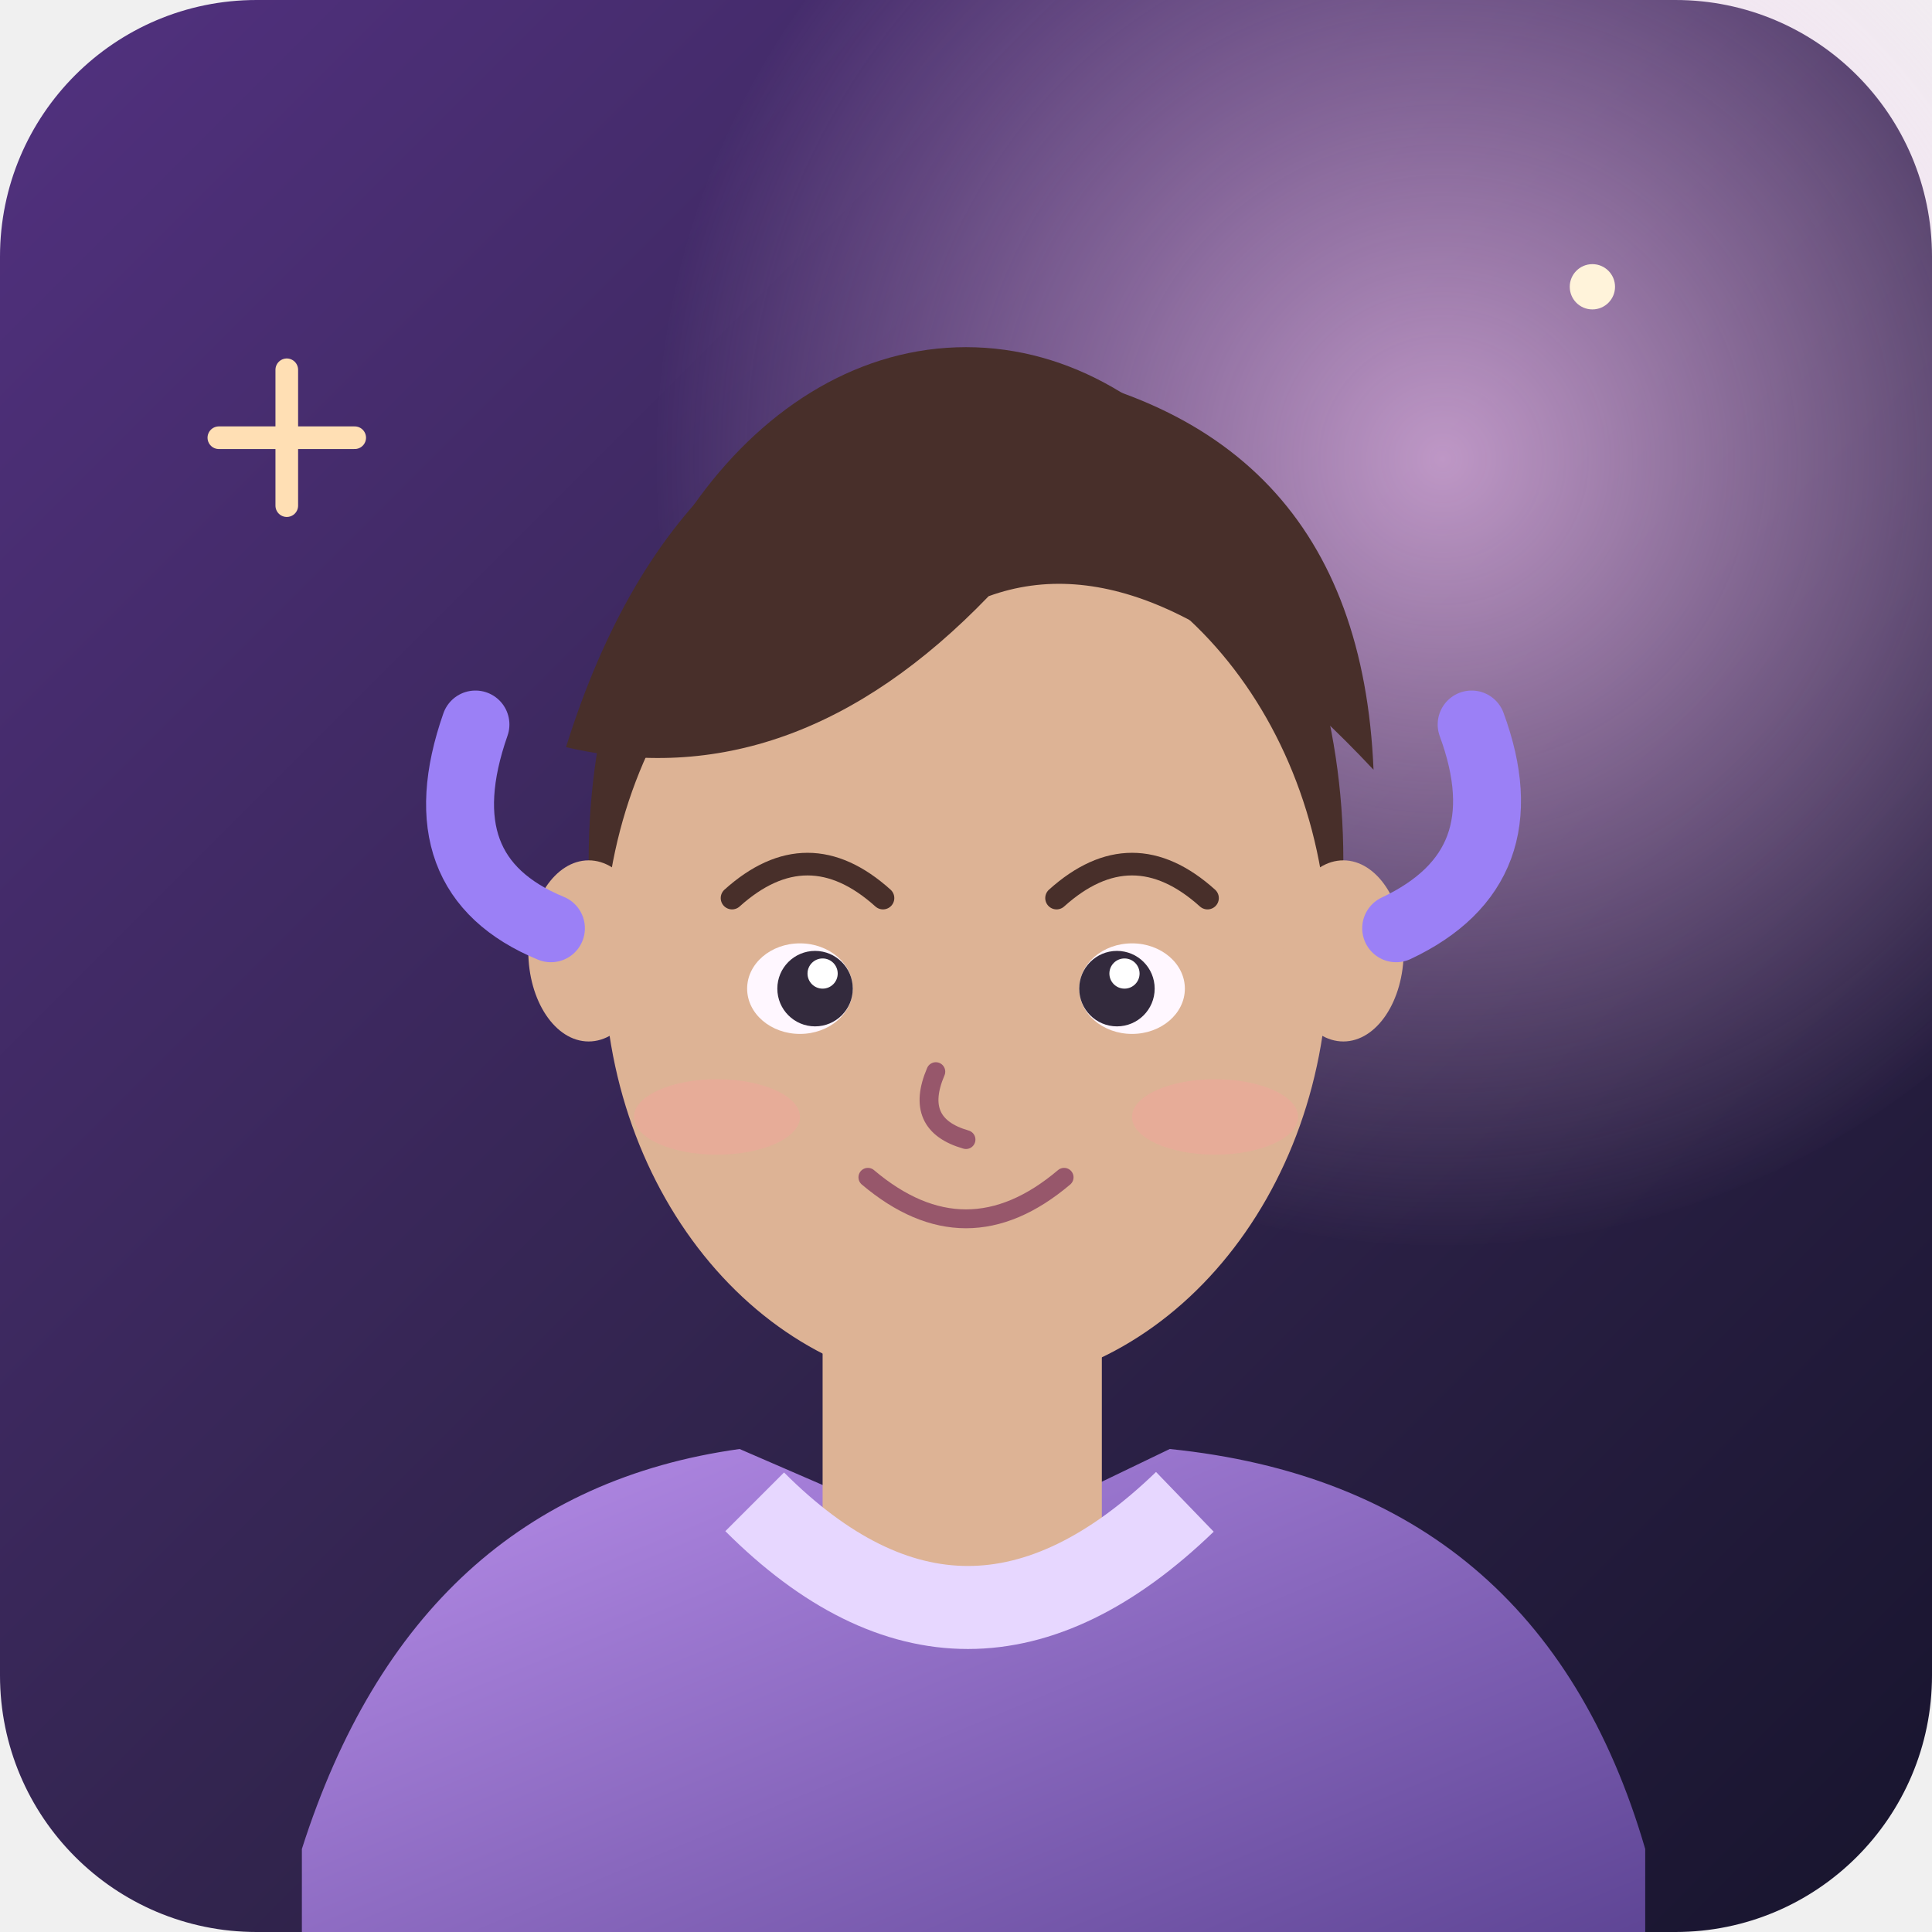
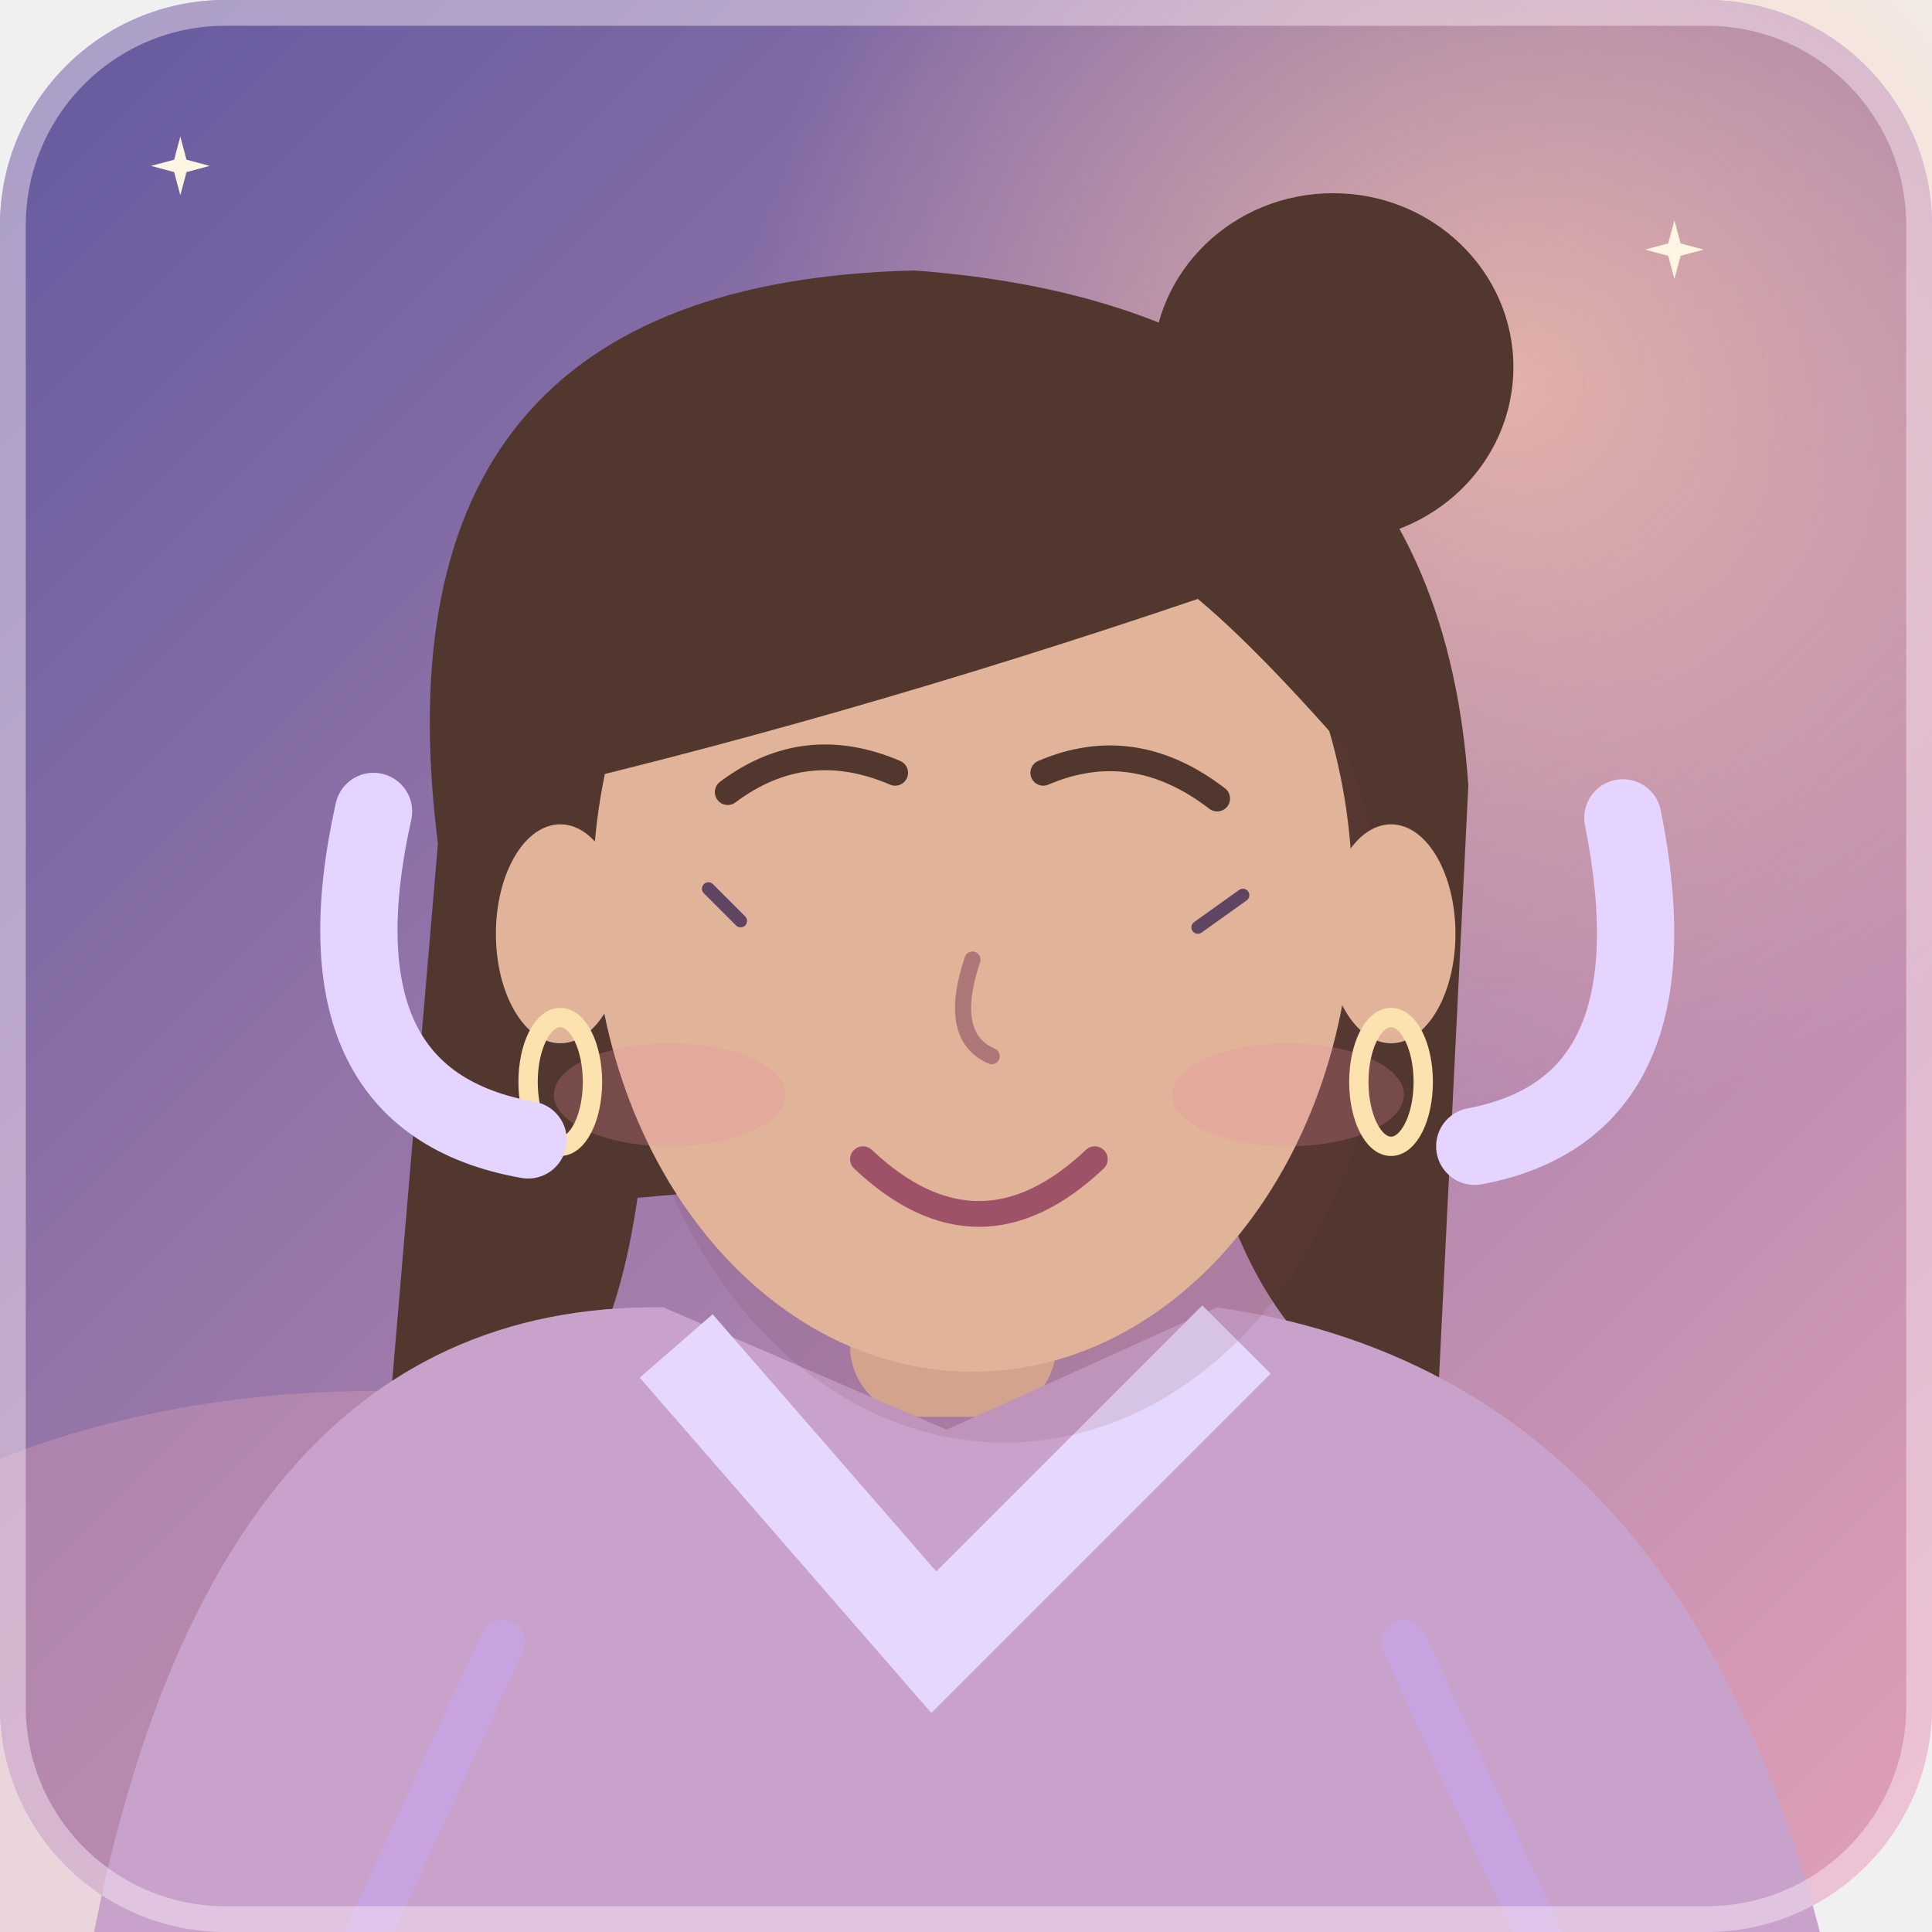
- <svg xmlns="http://www.w3.org/2000/svg" width="256" height="256" viewBox="0 0 256 256">
+ <svg xmlns="http://www.w3.org/2000/svg" width="300" height="300" viewBox="0 0 300 300" role="img" aria-label="teen avatar portrait">
  <defs>
-     <linearGradient id="night" x1="0" y1="0" x2="1" y2="1">
-       <stop stop-color="#523180" />
-       <stop offset=".55" stop-color="#31244d" />
-       <stop offset="1" stop-color="#17142d" />
+     <linearGradient id="background" x1="0" y1="0" x2="1" y2="1">
+       <stop stop-color="#62599f" />
+       <stop offset="1" stop-color="#e2a1b7" />
    </linearGradient>
-     <linearGradient id="rose" x1="0" y1="0" x2="1" y2="1">
-       <stop stop-color="#ffd9b6" />
-       <stop offset="1" stop-color="#f1b9e1" />
+     <radialGradient id="aura">
+       <stop stop-color="#ffc8a9" stop-opacity=".7" />
+       <stop offset="1" stop-color="#ffc8a9" stop-opacity="0" />
+     </radialGradient>
+     <linearGradient id="highlight" x1="0" y1="0" x2="1" y2="1">
+       <stop stop-color="white" stop-opacity=".4" />
+       <stop offset="1" stop-color="white" stop-opacity="0" />
    </linearGradient>
-     <linearGradient id="coat" x1="0" y1="0" x2="1" y2="1">
-       <stop stop-color="#b88eeb" />
-       <stop offset="1" stop-color="#594190" />
-     </linearGradient>
-     <radialGradient id="shine">
-       <stop stop-color="#f9c8f7" stop-opacity=".7" />
-       <stop offset="1" stop-color="#f9c8f7" stop-opacity="0" />
-     </radialGradient>
  </defs>
-   <rect width="256" height="256" rx="34" fill="url(#night)" />
-   <circle cx="191" cy="61" r="104" fill="url(#shine)" />
-   <path d="M40 245Q55 198 98 192L128 205 155 192Q204 197 218 245v20H40z" fill="url(#coat)" />
-   <path d="M109 174v30q17 16 37 0v-30" fill="#ddb395" />
-   <ellipse cx="128" cy="114" rx="50" ry="68" fill="#482f2a" />
-   <ellipse cx="128" cy="127" rx="48" ry="57" fill="#ddb395" />
-   <ellipse cx="78" cy="126" rx="8" ry="12" fill="#ddb395" />
-   <ellipse cx="178" cy="126" rx="8" ry="12" fill="#ddb395" />
-   <path d="M75 99q15-48 56-51 49 6 51 54-29-31-51-23-26 27-56 20" fill="#482f2a" />
-   <path d="M73 123q-17-7-10-27m122 27q17-8 10-27" stroke="#9b80f6" stroke-width="9" stroke-linecap="round" fill="none" />
-   <ellipse cx="106" cy="131" rx="7" ry="6" fill="#fff7ff" />
-   <ellipse cx="150" cy="131" rx="7" ry="6" fill="#fff7ff" />
-   <circle cx="108" cy="131" r="5" fill="#332a3d" />
-   <circle cx="148" cy="131" r="5" fill="#332a3d" />
-   <circle cx="109" cy="129" r="2" fill="white" />
-   <circle cx="149" cy="129" r="2" fill="white" />
-   <path d="M97 119q10-9 20 0M140 119q10-9 20 0" stroke="#482f2a" fill="none" stroke-width="3" stroke-linecap="round" />
-   <ellipse cx="95" cy="148" rx="11" ry="5" fill="#fa9f9f" opacity=".35" />
-   <ellipse cx="161" cy="148" rx="11" ry="5" fill="#fa9f9f" opacity=".35" />
-   <path d="M124 142q-3 7 4 9m-13 5q13 11 26 0" fill="none" stroke="#97576b" stroke-width="2.5" stroke-linecap="round" />
-   <path d="M100 199q28 28 57 0" stroke="#e7d7ff" fill="none" stroke-width="11" />
-   <circle cx="211" cy="38" r="3" fill="#fff3da" />
-   <path d="M38 49v18m-9-9h18" stroke="#ffdfb4" stroke-width="3" stroke-linecap="round" />
+   <rect x="0" y="0" width="300" height="300" rx="35" fill="url(#background)" />
+   <ellipse cx="234" cy="59" rx="118" ry="117" fill="url(#aura)" />
+   <ellipse cx="58" cy="286" rx="110" ry="70" fill="#e2a1b7" opacity=".34" />
+   <path d="M28 21.2l0.96 3.6 3.6 0.96-3.6 0.96-0.96 3.6-0.96-3.6-3.6-0.96 3.6-0.96z" fill="#fff5e2" />
+   <path d="M86 62.6l1.28 4.8 4.8 1.28-4.8 1.28-1.28 4.8-1.28-4.8-4.8-1.28 4.8-1.28z" fill="#fff5e2" />
+   <path d="M144 58.2l0.96 3.6 3.6 0.96-3.6 0.96-0.96 3.6-0.96-3.6-3.6-0.96 3.6-0.96z" fill="#fff5e2" />
+   <path d="M202 136.6l1.28 4.8 4.8 1.28-4.8 1.28-1.28 4.8-1.28-4.8-4.8-1.28 4.8-1.28z" fill="#fff5e2" />
+   <path d="M260 34.2l0.96 3.6 3.6 0.96-3.6 0.96-0.96 3.6-0.96-3.6-3.6-0.96 3.6-0.96z" fill="#fff5e2" />
+   <path d="M68 131q-11-87 74-89 81 6 86 80l-5 101q-28-12-35-45l-89 8q-7 48-39 39z" fill="#51372e" />
+   <rect x="132" y="182" width="32" height="38" rx="11" fill="#e1b398" />
+   <path d="M12 315q17-113 91-112l44 19 42-19q77 11 97 112z" fill="#c9a2cc" />
+   <path d="M105 209 145 255l47-47" fill="none" stroke="#e6d8fc" stroke-width="15" />
+   <path d="M78 255l-23 50m163-50 23 50" fill="none" stroke="#c7a4df" stroke-width="7" stroke-linecap="round" stroke-linejoin="round" />
+   <ellipse cx="149" cy="142" rx="59" ry="75" fill="#743548" opacity=".13" transform="translate(7 7)" />
+   <ellipse cx="87" cy="145" rx="10" ry="17" fill="#e1b398" />
+   <ellipse cx="216" cy="145" rx="10" ry="17" fill="#e1b398" />
+   <ellipse cx="151" cy="139" rx="59" ry="74" fill="#e1b398" />
+   <path d="M78 124q9-73 79-72 56 9 61 75-20-24-32-34-56 19-108 31z" fill="#51372e" />
+   <ellipse cx="207" cy="57" rx="28" ry="27" fill="#51372e" />7<path d="M113 123q12-9 26-3M162 120q14-6 27 4" fill="none" stroke="#51372e" stroke-width="4" stroke-linecap="round" stroke-linejoin="round" />
+   <ellipse cx="104" cy="170" rx="18" ry="8" fill="#ec899d" opacity=".24" />
+   <ellipse cx="200" cy="170" rx="18" ry="8" fill="#ec899d" opacity=".24" />
+   <path d="M151 149q-4 12 3 15" fill="none" stroke="#ad7778" stroke-width="2.5" stroke-linecap="round" stroke-linejoin="round" />
+   <path d="M134 180q18 17 36 0" fill="none" stroke="#9e5268" stroke-width="4" stroke-linecap="round" stroke-linejoin="round" />
+   <path d="M115 143l-5-5M186 144l7-5" fill="none" stroke="#5f4562" stroke-width="2" stroke-linecap="round" stroke-linejoin="round" />
+   <ellipse cx="87" cy="168" rx="5" ry="10" fill="none" stroke="#fce2ae" stroke-width="3" />
+   <ellipse cx="216" cy="168" rx="5" ry="10" fill="none" stroke="#fce2ae" stroke-width="3" />
+   <path d="M82 177q-34-6-24-51m171 52q32-6 23-51" fill="none" stroke="#e5d4ff" stroke-width="12" stroke-linecap="round" stroke-linejoin="round" />
+   <rect x="2" y="2" width="296" height="296" rx="33" fill="none" stroke="#fff1f9" stroke-opacity=".45" stroke-width="4" />
</svg>
